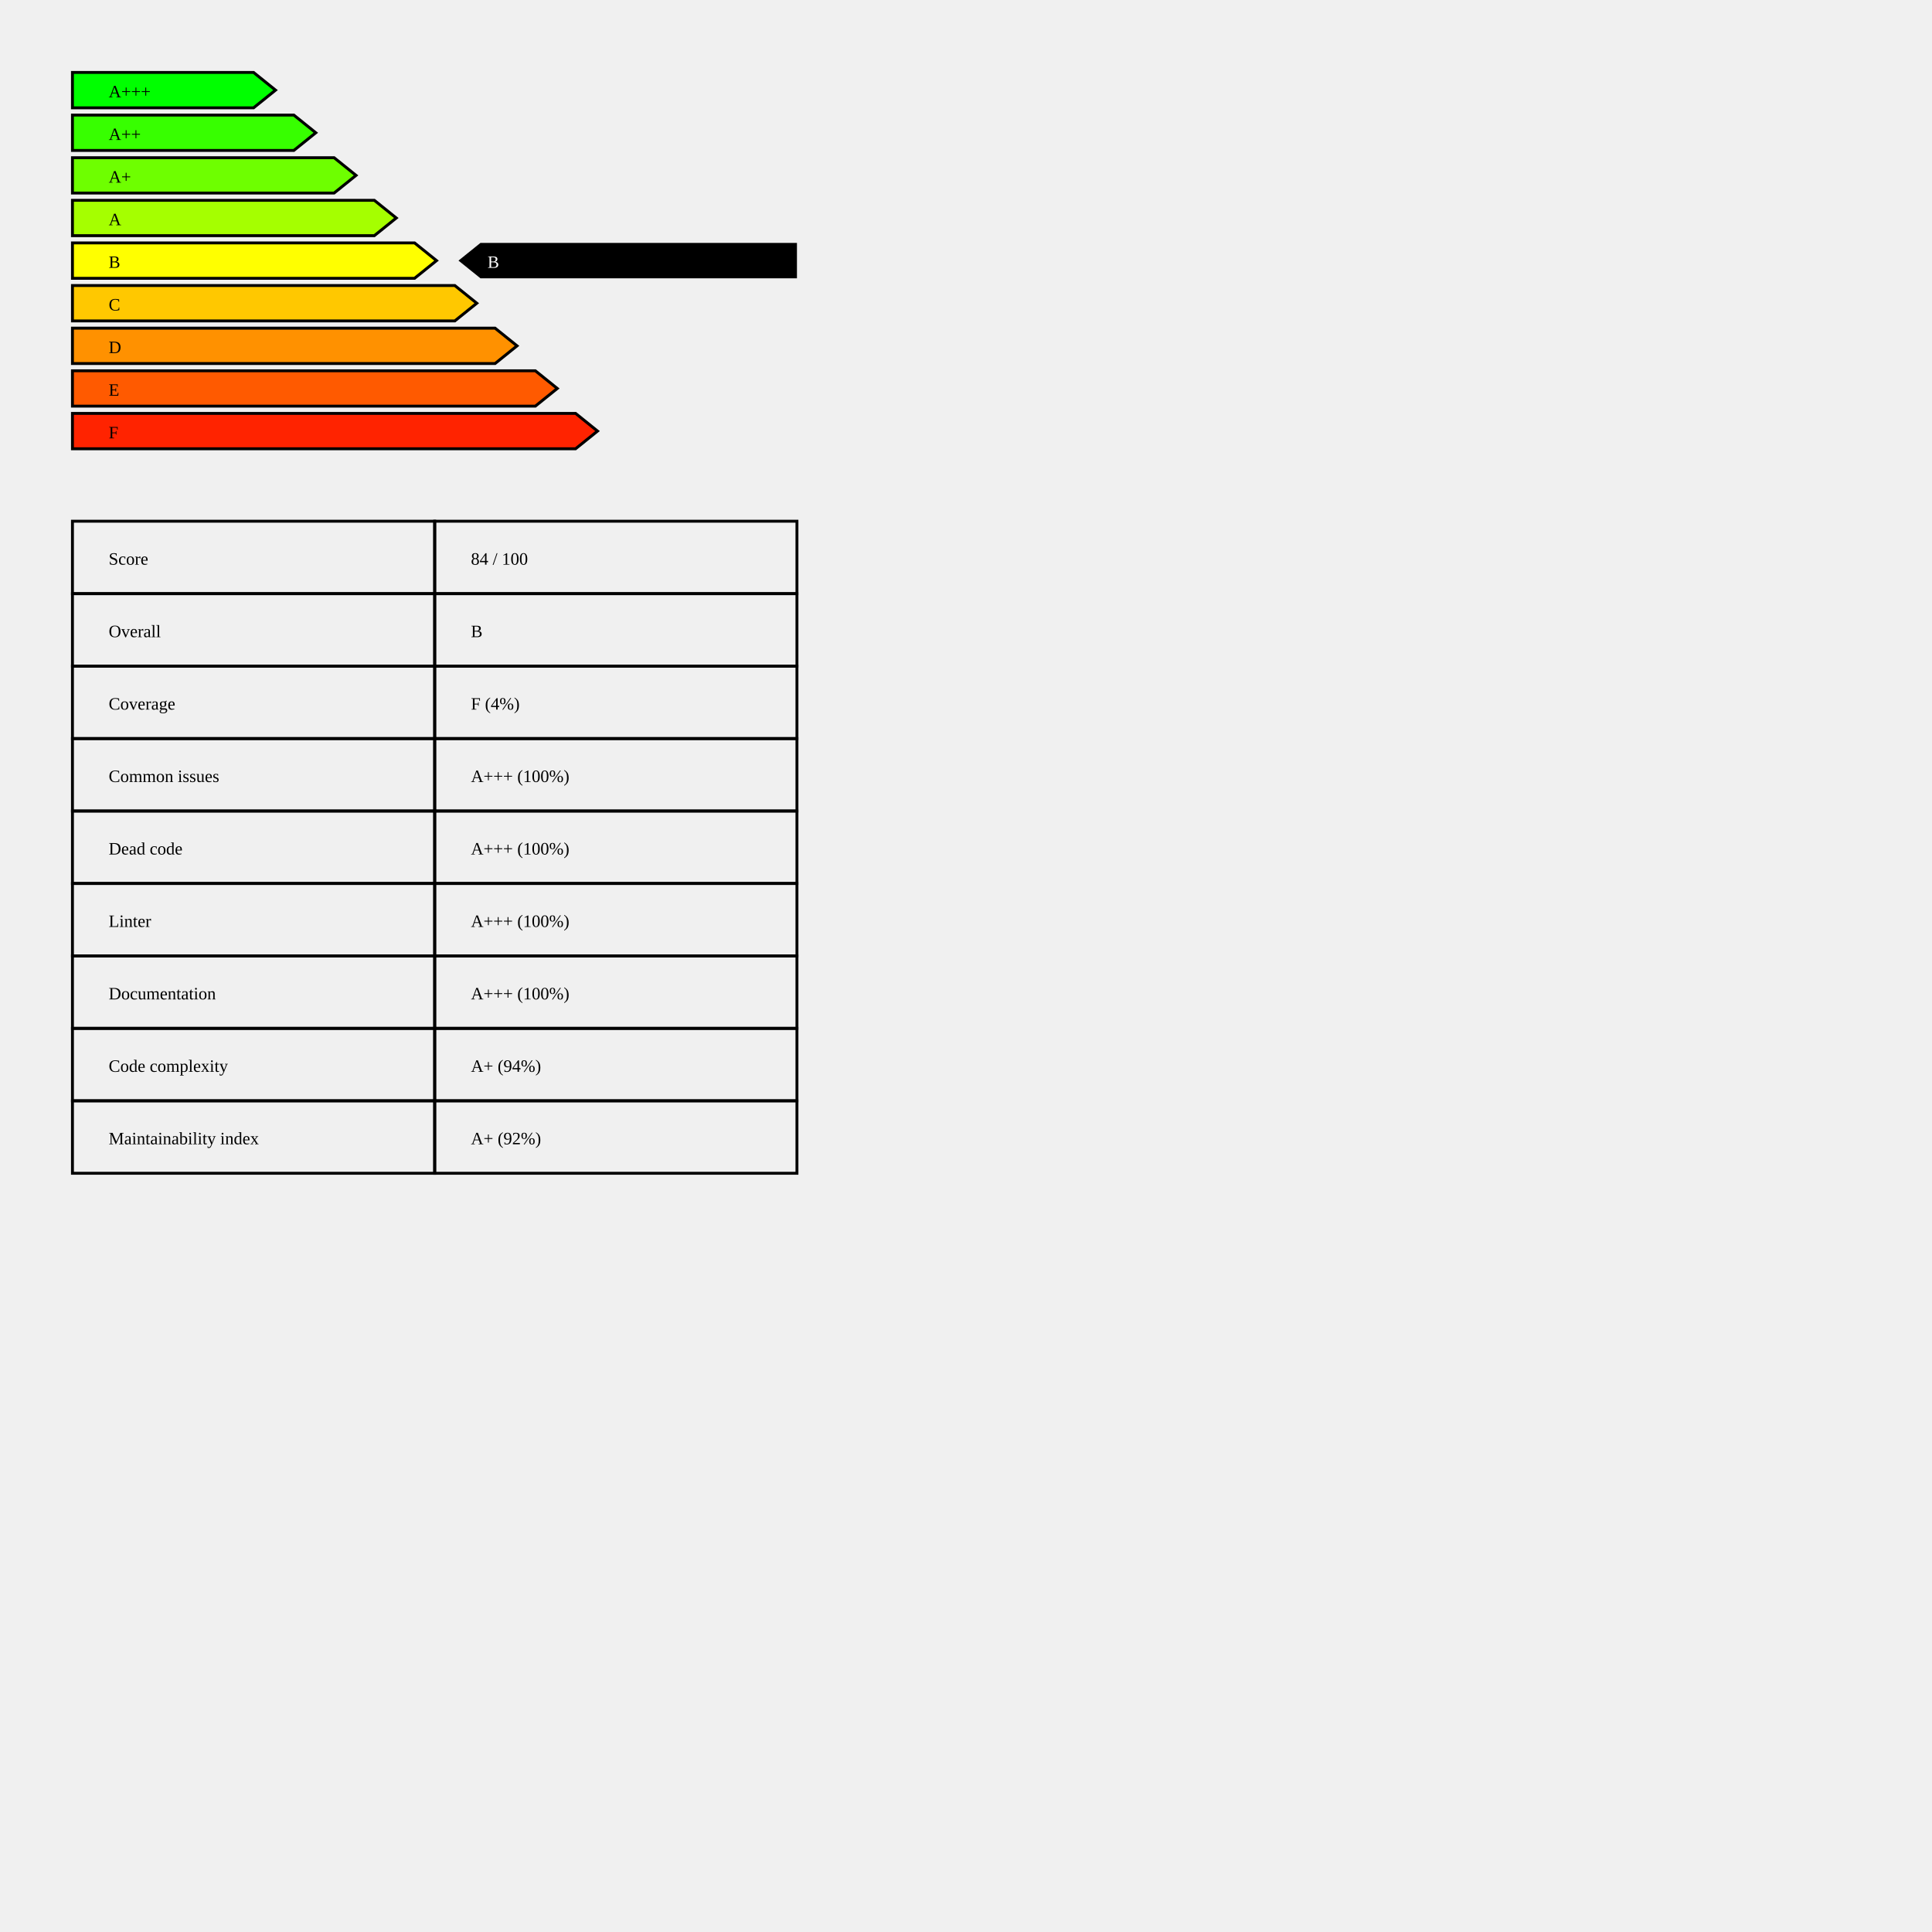
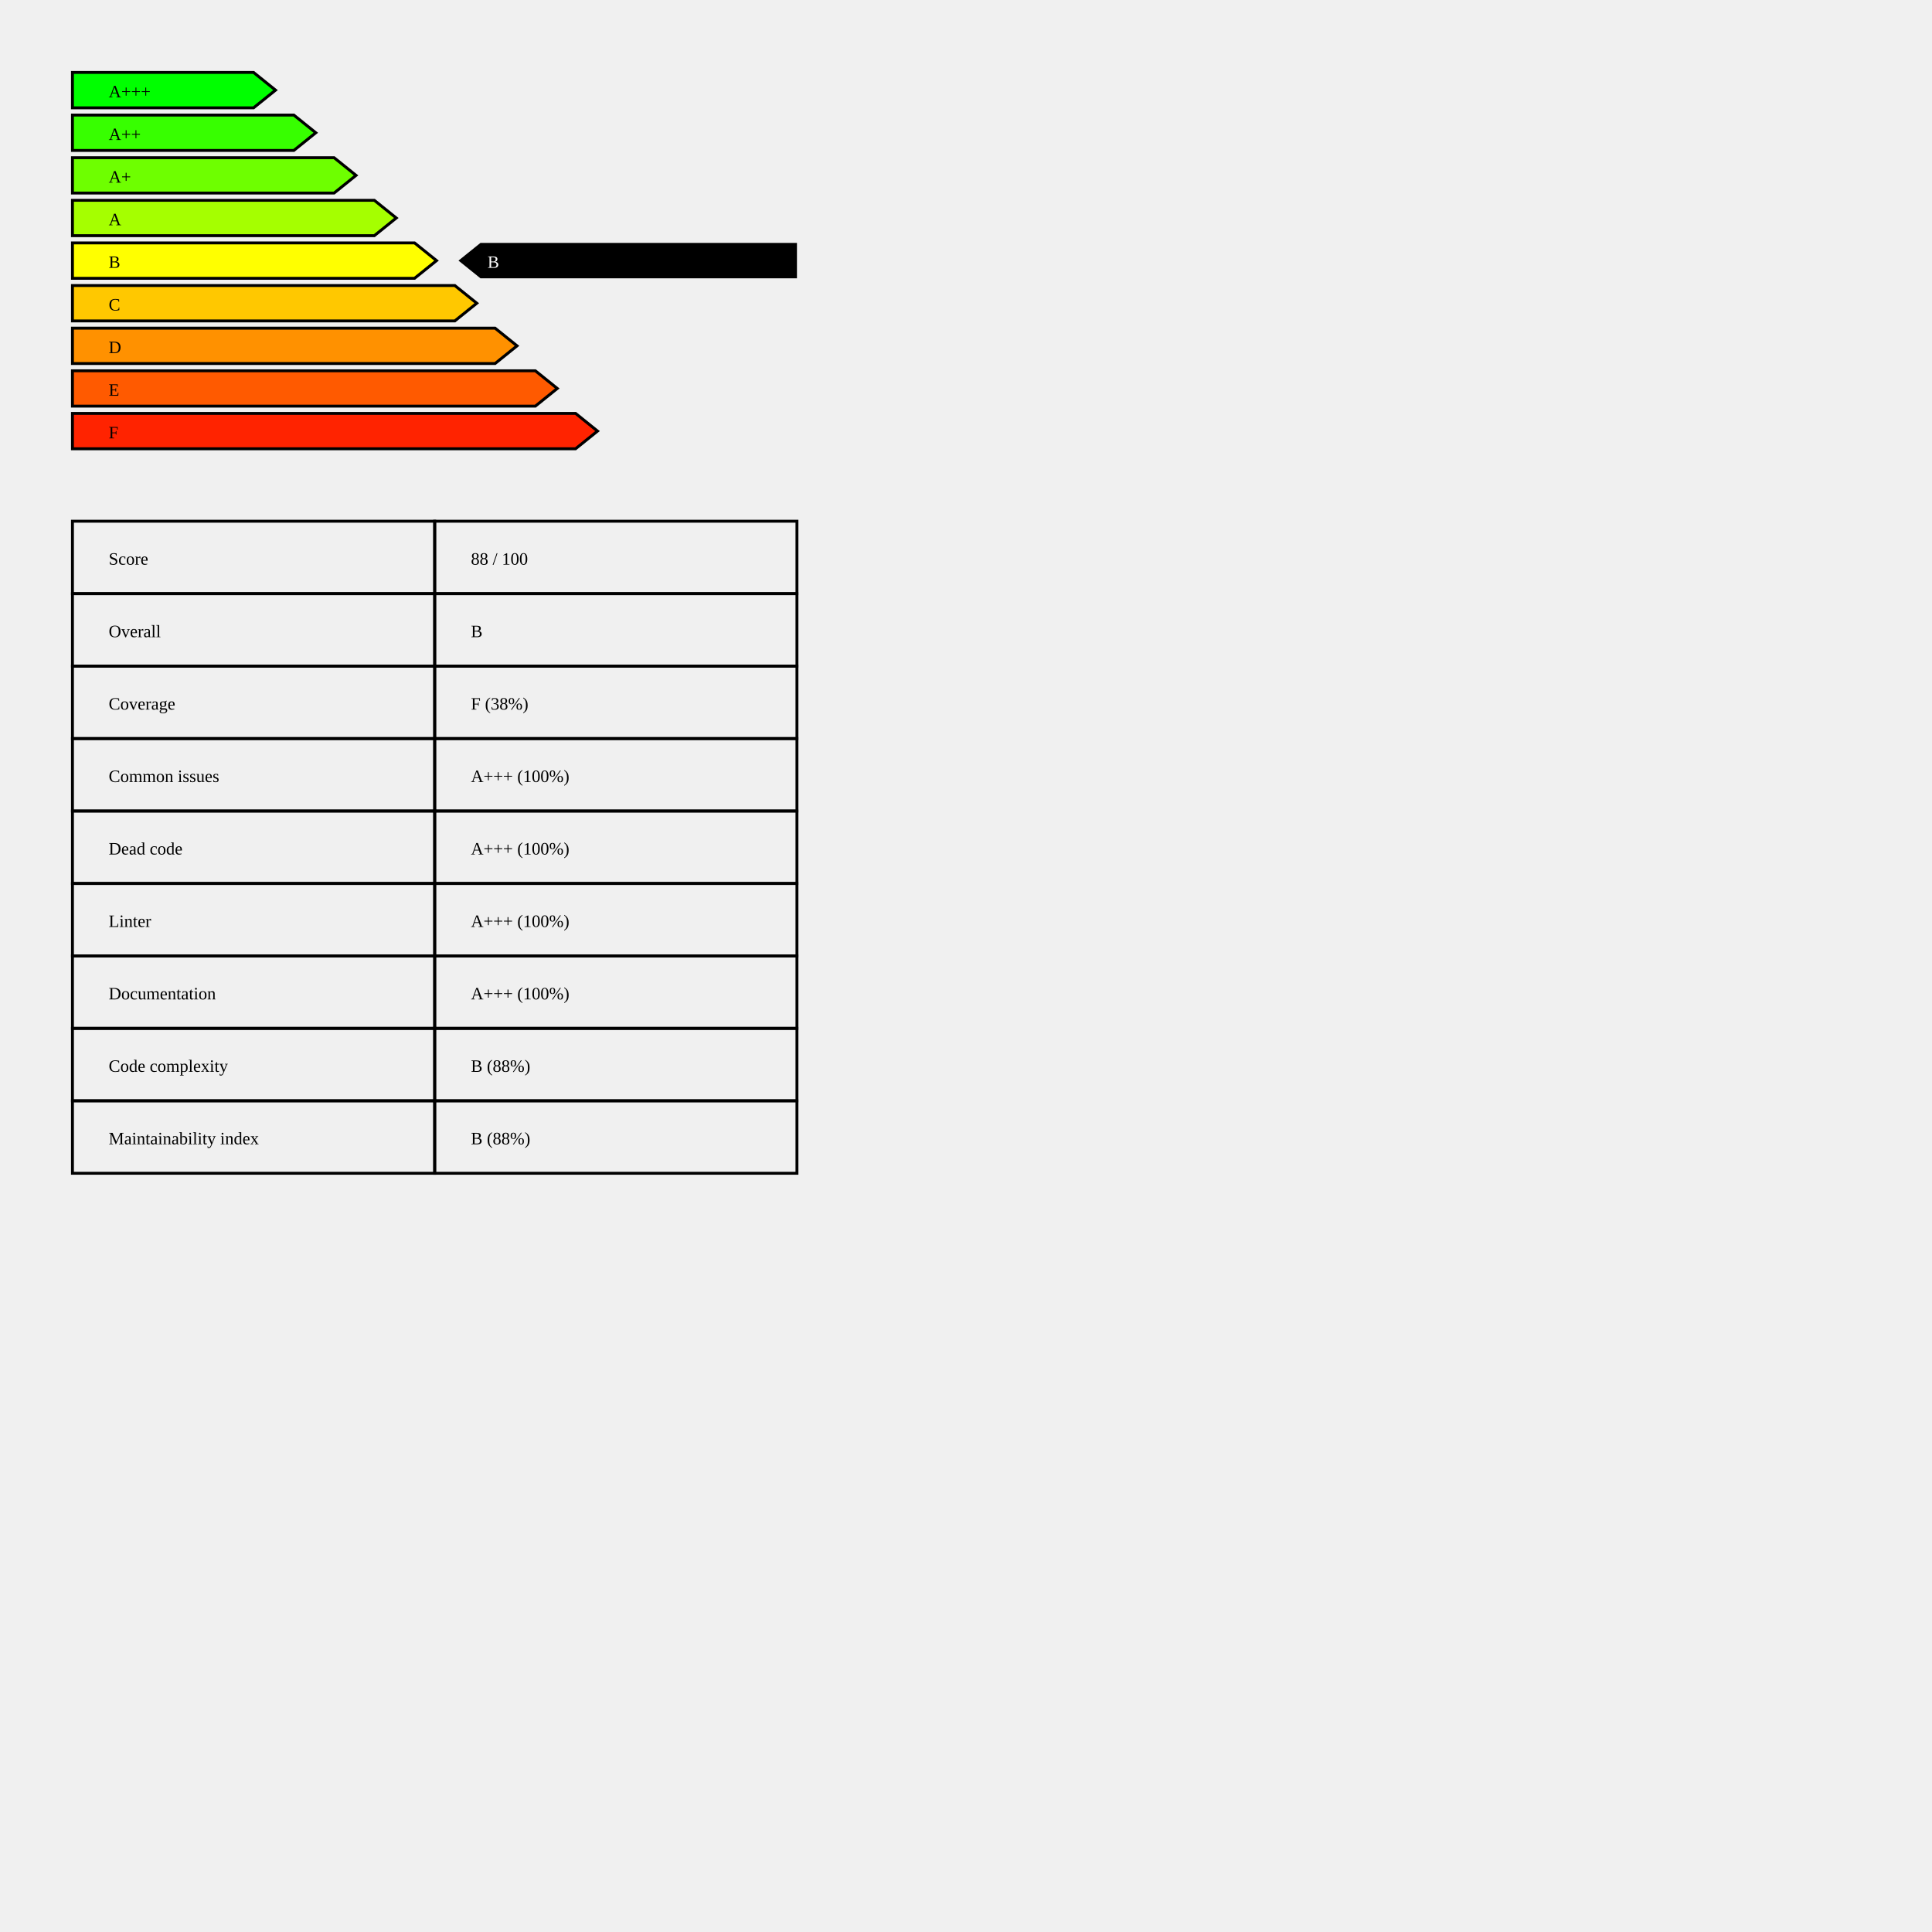
<svg xmlns="http://www.w3.org/2000/svg" baseProfile="full" height="1000pt" version="1.1" width="1000pt">
  <defs />
  <polygon points="50,50.0 175.0,50.0 190.152,62.206 175.0,74.412 50,74.412 50,50.0" style="fill:rgb(0 255 0);stroke:black;stroke-width:2;" />
  <text x="75.0" y="67.206">A+++</text>
  <polygon points="50,79.412 202.778,79.412 217.929,91.618 202.778,103.824 50,103.824 50,79.412" style="fill:rgb(55 255 0);stroke:black;stroke-width:2;" />
  <text x="75.0" y="96.618">A++</text>
  <polygon points="50,108.824 230.556,108.824 245.707,121.029 230.556,133.235 50,133.235 50,108.824" style="fill:rgb(110 255 0);stroke:black;stroke-width:2;" />
  <text x="75.0" y="126.029">A+</text>
  <polygon points="50,138.235 258.333,138.235 273.485,150.441 258.333,162.647 50,162.647 50,138.235" style="fill:rgb(165 255 0);stroke:black;stroke-width:2;" />
  <text x="75.0" y="155.441">A</text>
  <polygon points="50,167.647 286.111,167.647 301.263,179.853 286.111,192.059 50,192.059 50,167.647" style="fill:rgb(255 255 0);stroke:black;stroke-width:2;" />
  <text x="75.0" y="184.853">B</text>
  <polygon points="50,197.059 313.889,197.059 329.04,209.265 313.889,221.471 50,221.471 50,197.059" style="fill:rgb(255 200 0);stroke:black;stroke-width:2;" />
  <text x="75.0" y="214.265">C</text>
  <polygon points="50,226.471 341.667,226.471 356.818,238.676 341.667,250.882 50,250.882 50,226.471" style="fill:rgb(255 145 0);stroke:black;stroke-width:2;" />
  <text x="75.0" y="243.676">D</text>
  <polygon points="50,255.882 369.444,255.882 384.596,268.088 369.444,280.294 50,280.294 50,255.882" style="fill:rgb(255 90 0);stroke:black;stroke-width:2;" />
  <text x="75.0" y="273.088">E</text>
  <polygon points="50,285.294 397.222,285.294 412.374,297.5 397.222,309.706 50,309.706 50,285.294" style="fill:rgb(255 35 0);stroke:black;stroke-width:2;" />
  <text x="75.0" y="302.5">F</text>
  <polygon points="331.566,167.647 316.414,179.853 331.566,192.059 550,192.059 550,167.647" style="fill:black;" />
  <text fill="white" x="336.465" y="184.853">B</text>
  <text x="75.0" y="389.706">Score</text>
-   <text x="325.0" y="389.706">84 / 100</text>
+   <text x="325.0" y="389.706">88 / 100</text>
  <polygon points="50,359.706 300,359.706 300,409.706 50,409.706 50,359.706" style="fill:none; stroke:black;stroke-width:2;" />
  <polygon points="300,359.706 550,359.706 550,409.706 300,409.706 300,359.706" style="fill:none; stroke:black;stroke-width:2;" />
  <text x="75.0" y="439.706">Overall</text>
  <text x="325.0" y="439.706">B</text>
  <polygon points="50,409.706 300,409.706 300,459.706 50,459.706 50,409.706" style="fill:none; stroke:black;stroke-width:2;" />
  <polygon points="300,409.706 550,409.706 550,459.706 300,459.706 300,409.706" style="fill:none; stroke:black;stroke-width:2;" />
  <text x="75.0" y="489.706">Coverage</text>
-   <text x="325.0" y="489.706">F  (4%)</text>
+   <text x="325.0" y="489.706">F  (38%)</text>
  <polygon points="50,459.706 300,459.706 300,509.706 50,509.706 50,459.706" style="fill:none; stroke:black;stroke-width:2;" />
  <polygon points="300,459.706 550,459.706 550,509.706 300,509.706 300,459.706" style="fill:none; stroke:black;stroke-width:2;" />
  <text x="75.0" y="539.706">Common issues</text>
  <text x="325.0" y="539.706">A+++  (100%)</text>
  <polygon points="50,509.706 300,509.706 300,559.706 50,559.706 50,509.706" style="fill:none; stroke:black;stroke-width:2;" />
  <polygon points="300,509.706 550,509.706 550,559.706 300,559.706 300,509.706" style="fill:none; stroke:black;stroke-width:2;" />
  <text x="75.0" y="589.706">Dead code</text>
  <text x="325.0" y="589.706">A+++  (100%)</text>
  <polygon points="50,559.706 300,559.706 300,609.706 50,609.706 50,559.706" style="fill:none; stroke:black;stroke-width:2;" />
  <polygon points="300,559.706 550,559.706 550,609.706 300,609.706 300,559.706" style="fill:none; stroke:black;stroke-width:2;" />
  <text x="75.0" y="639.706">Linter</text>
  <text x="325.0" y="639.706">A+++  (100%)</text>
  <polygon points="50,609.706 300,609.706 300,659.706 50,659.706 50,609.706" style="fill:none; stroke:black;stroke-width:2;" />
  <polygon points="300,609.706 550,609.706 550,659.706 300,659.706 300,609.706" style="fill:none; stroke:black;stroke-width:2;" />
  <text x="75.0" y="689.706">Documentation</text>
  <text x="325.0" y="689.706">A+++  (100%)</text>
  <polygon points="50,659.706 300,659.706 300,709.706 50,709.706 50,659.706" style="fill:none; stroke:black;stroke-width:2;" />
  <polygon points="300,659.706 550,659.706 550,709.706 300,709.706 300,659.706" style="fill:none; stroke:black;stroke-width:2;" />
  <text x="75.0" y="739.706">Code complexity</text>
-   <text x="325.0" y="739.706">A+  (94%)</text>
+   <text x="325.0" y="739.706">B  (88%)</text>
  <polygon points="50,709.706 300,709.706 300,759.706 50,759.706 50,709.706" style="fill:none; stroke:black;stroke-width:2;" />
  <polygon points="300,709.706 550,709.706 550,759.706 300,759.706 300,709.706" style="fill:none; stroke:black;stroke-width:2;" />
  <text x="75.0" y="789.706">Maintainability index</text>
-   <text x="325.0" y="789.706">A+  (92%)</text>
+   <text x="325.0" y="789.706">B  (88%)</text>
  <polygon points="50,759.706 300,759.706 300,809.706 50,809.706 50,759.706" style="fill:none; stroke:black;stroke-width:2;" />
  <polygon points="300,759.706 550,759.706 550,809.706 300,809.706 300,759.706" style="fill:none; stroke:black;stroke-width:2;" />
</svg>
